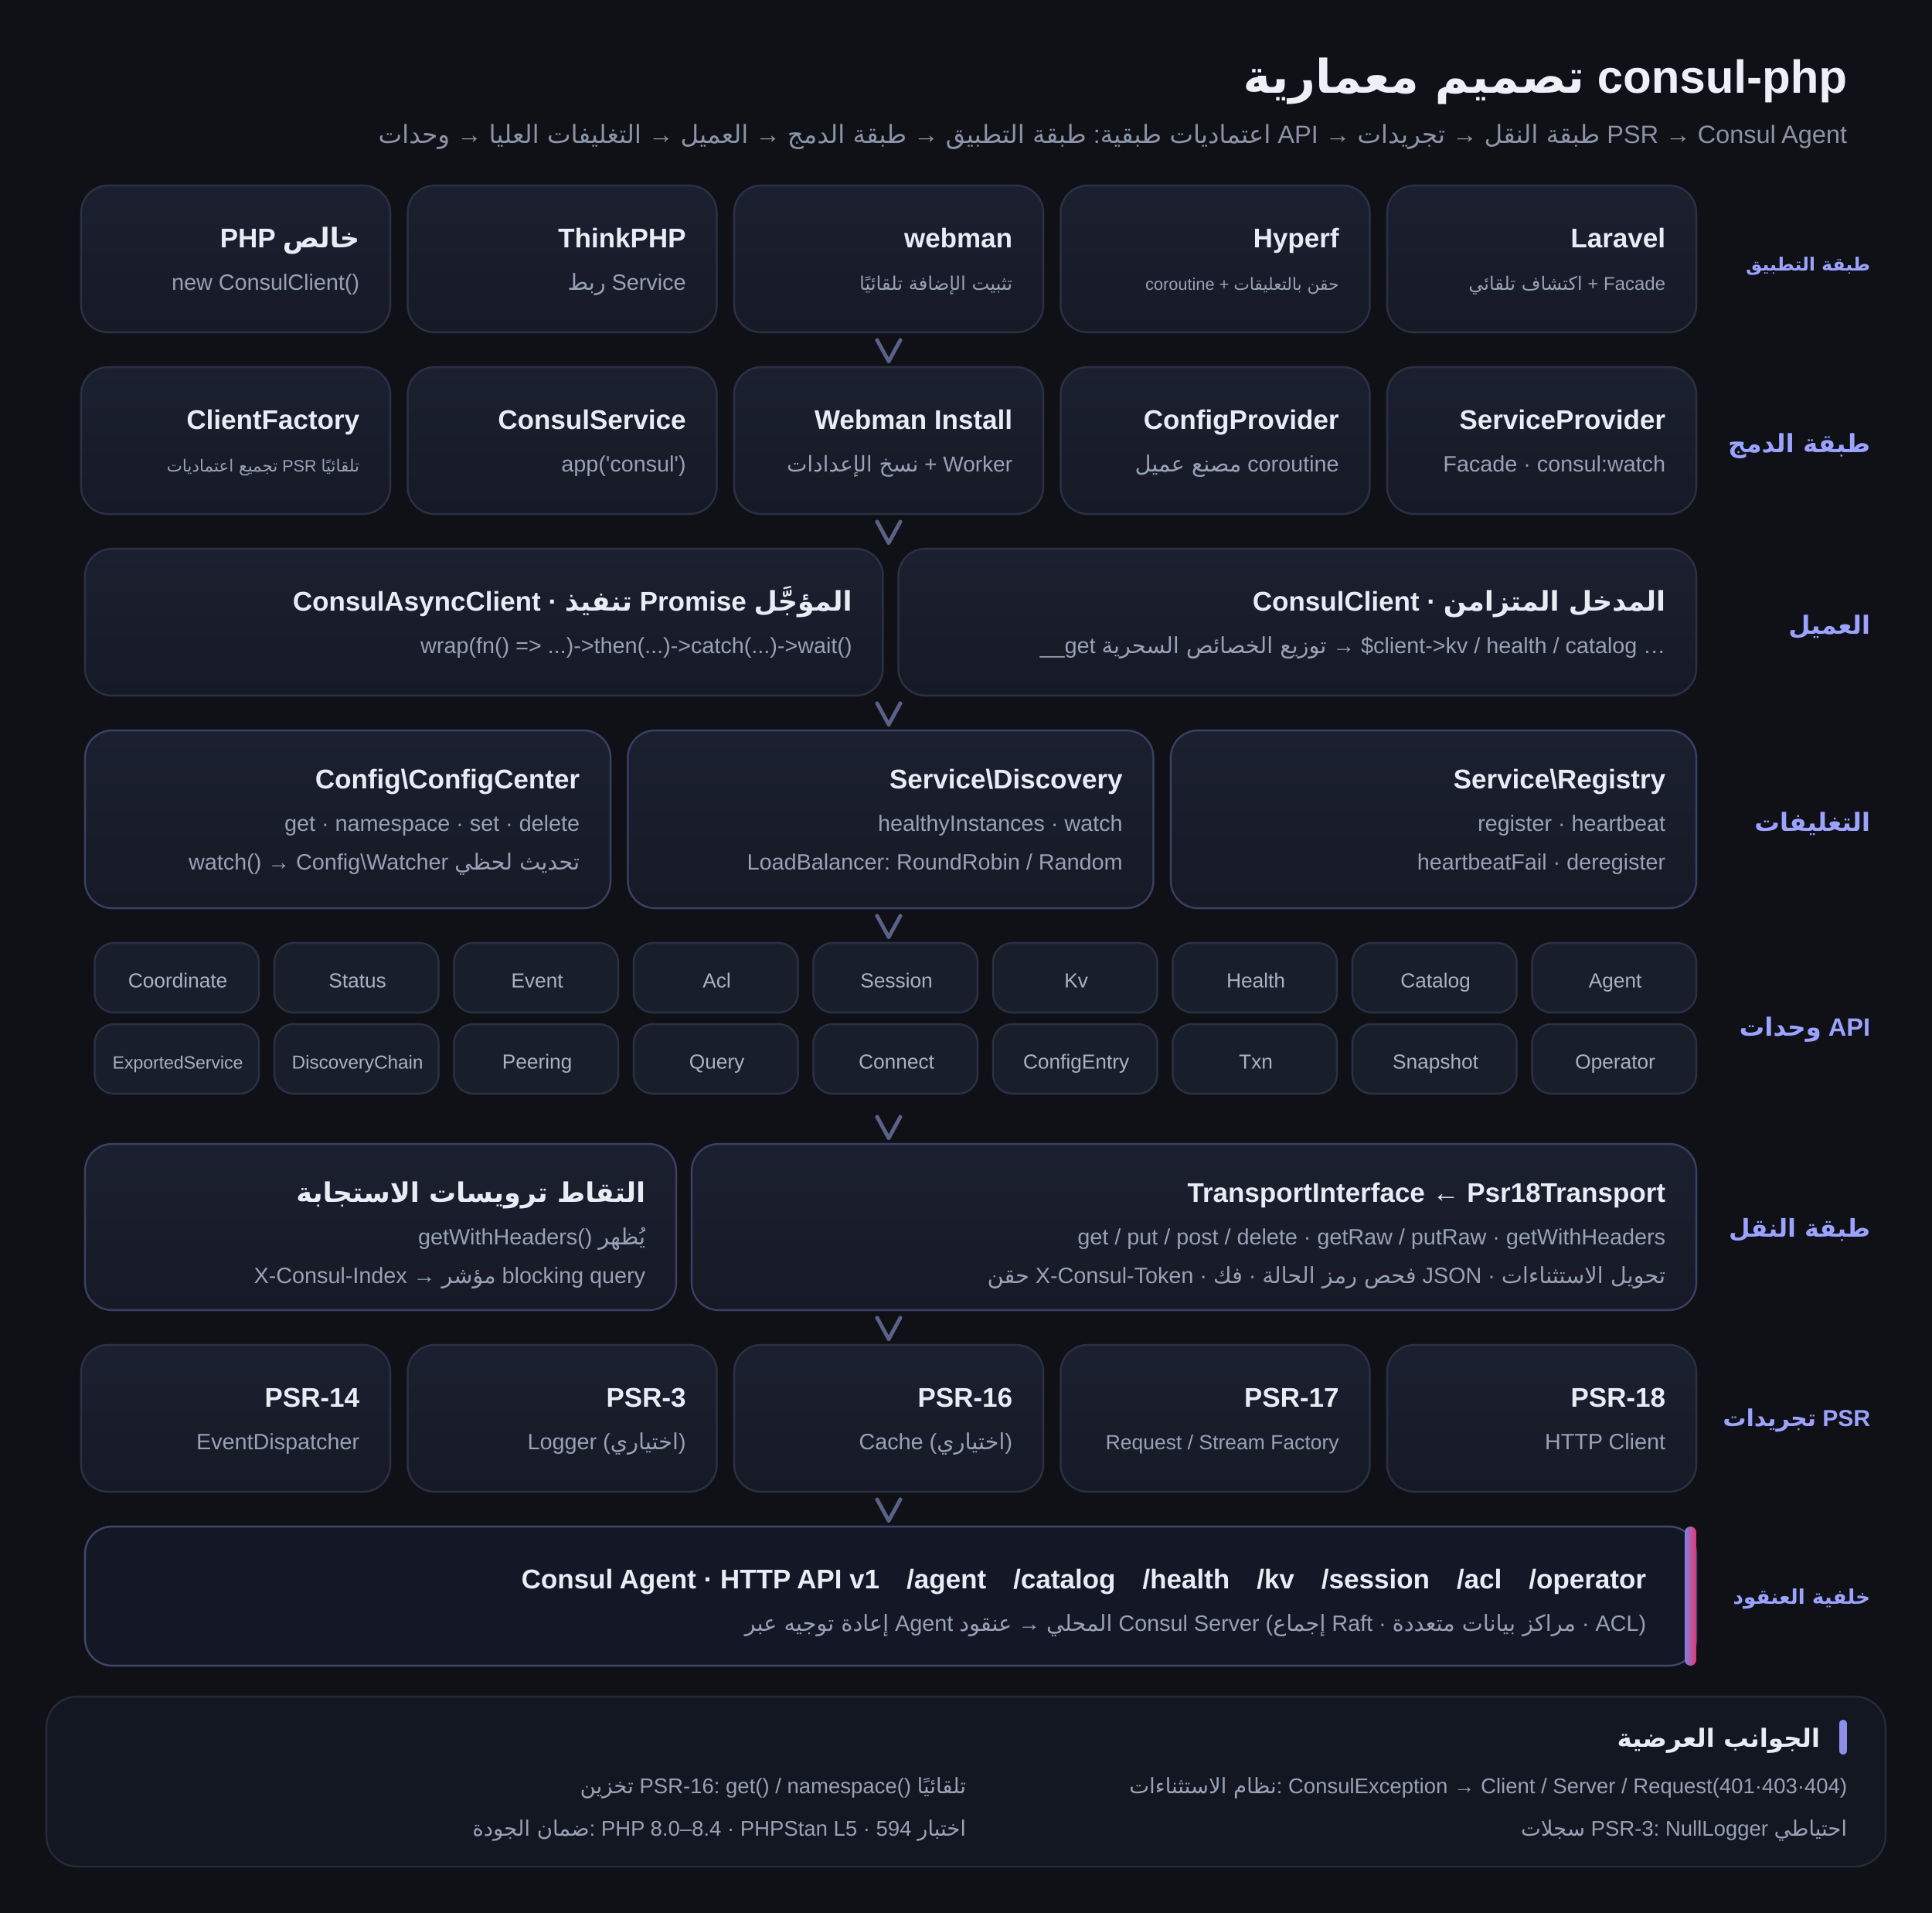
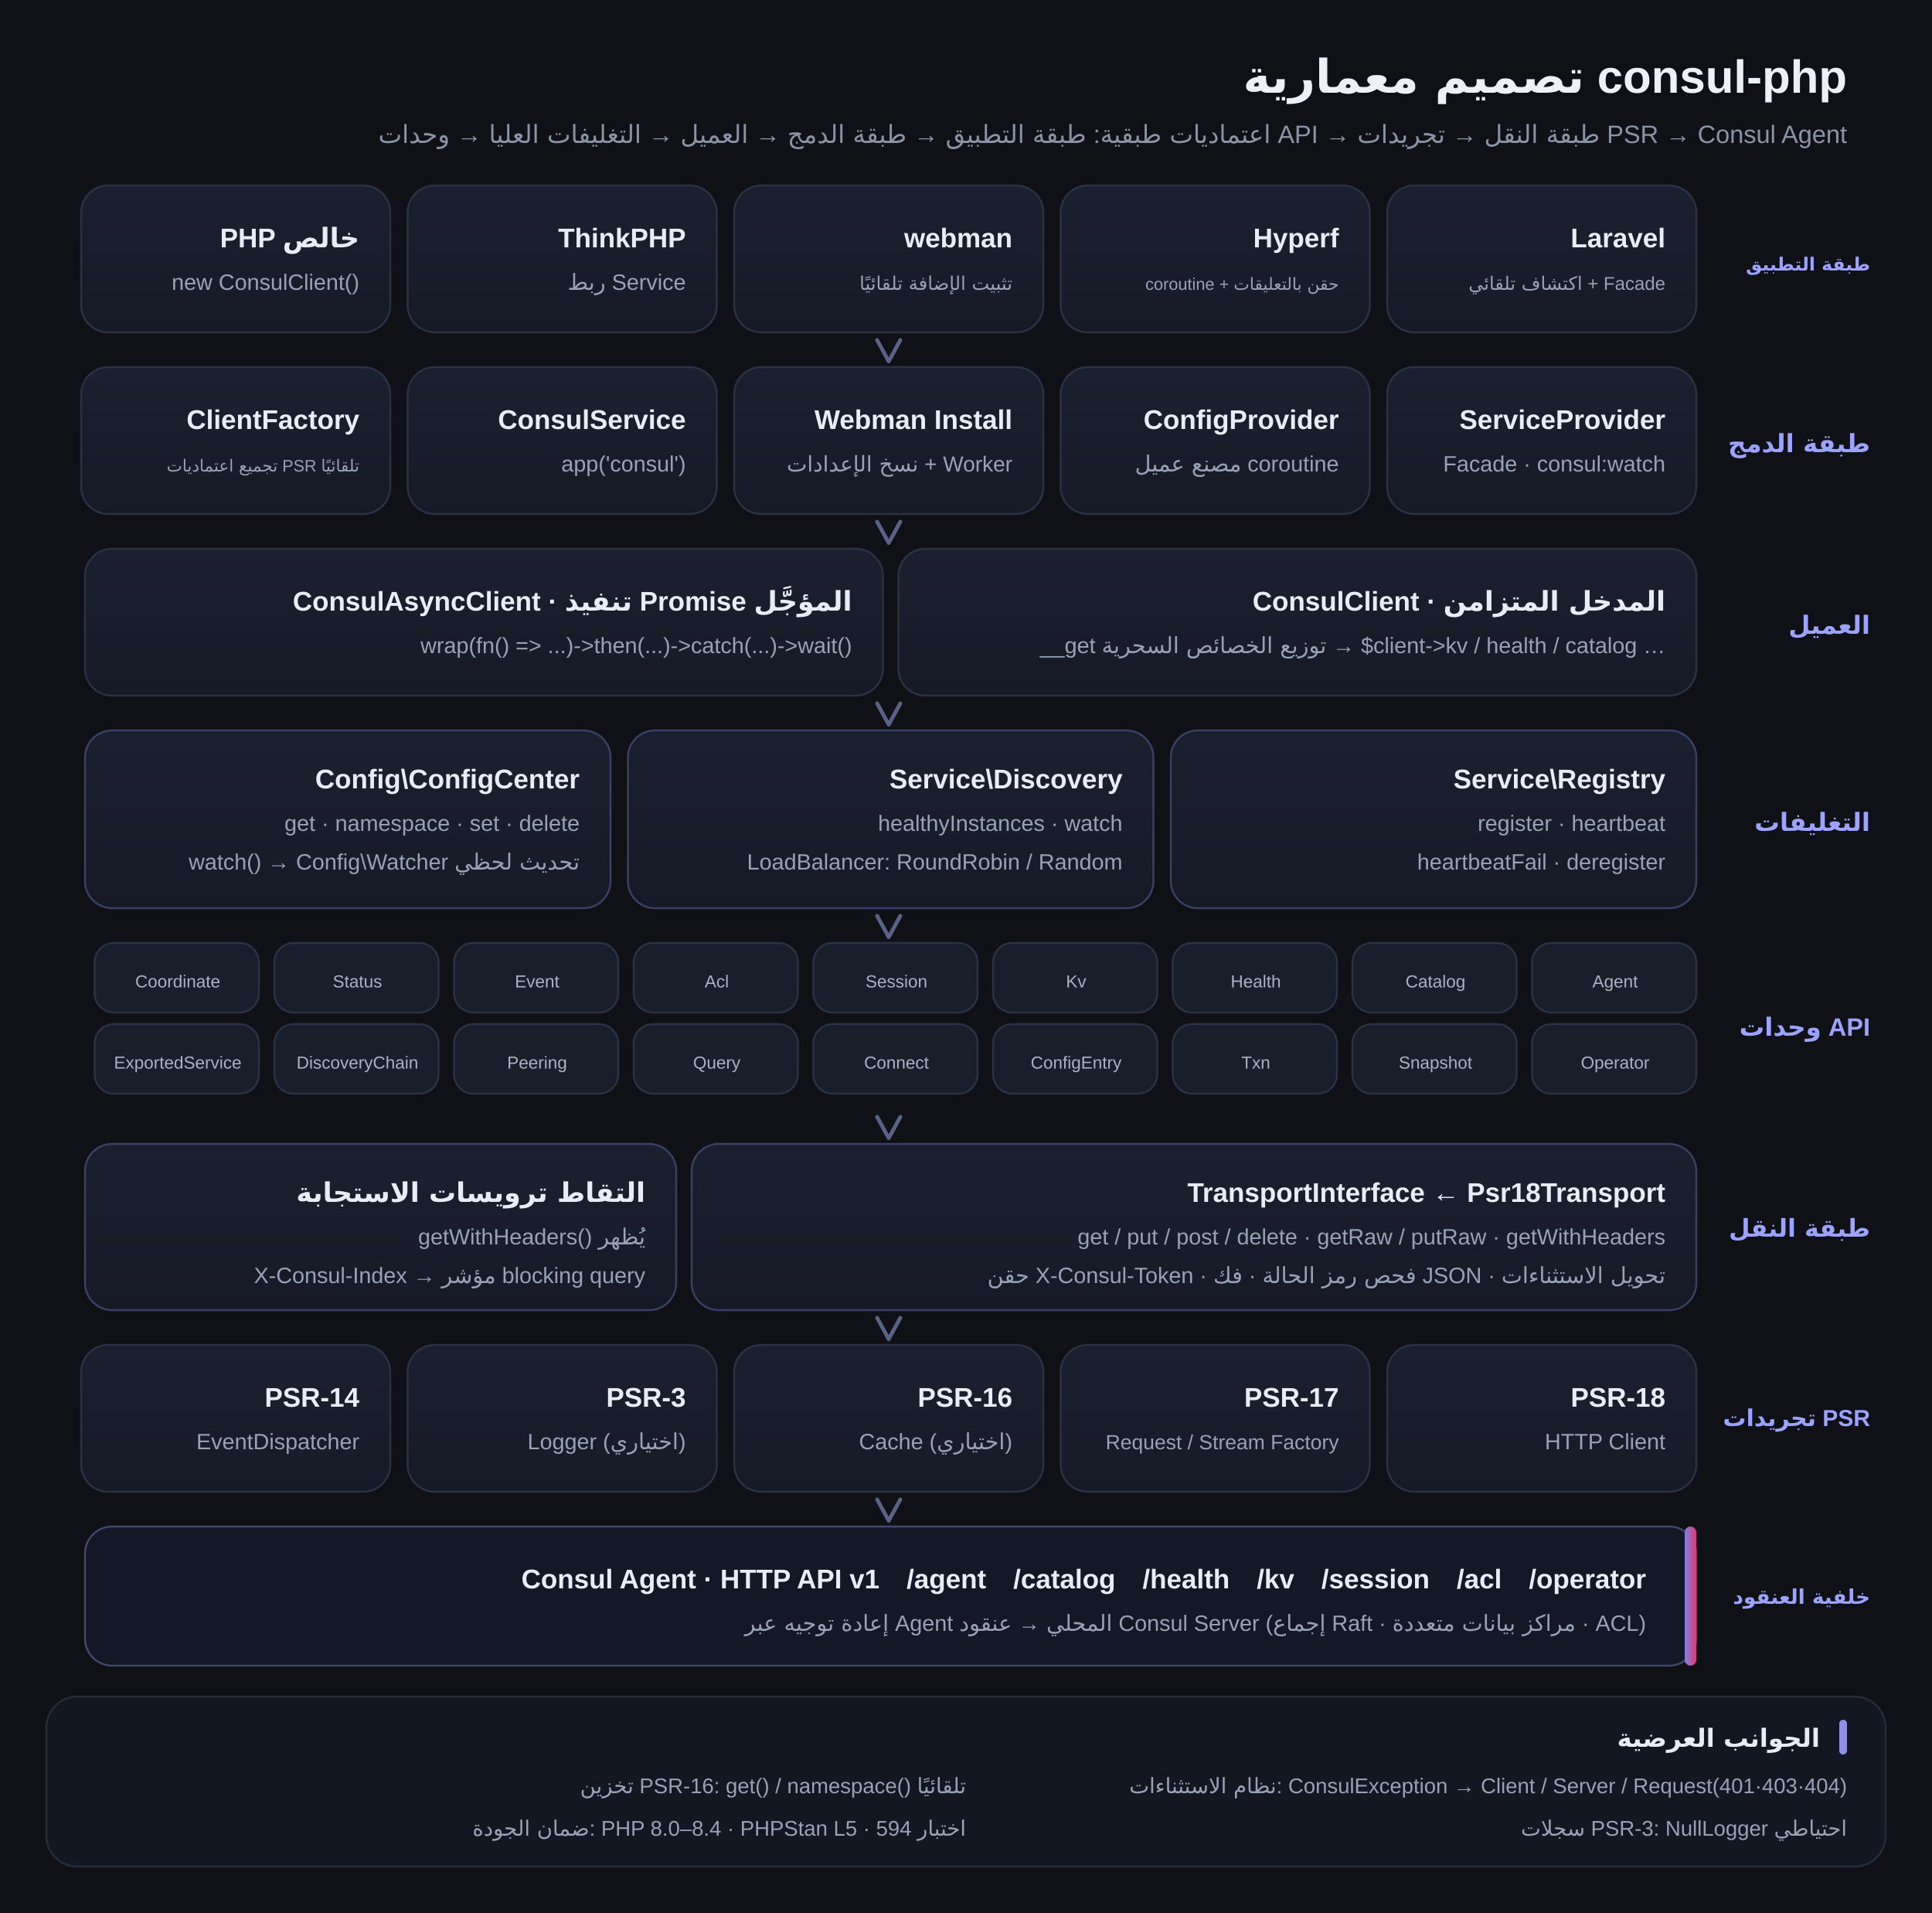
<svg xmlns="http://www.w3.org/2000/svg" width="1000" height="990" viewBox="0 0 1000 990" role="img" aria-label="مخطط تصميم معمارية consul-php">
  <style>
    .t { font-family: -apple-system, BlinkMacSystemFont, "Segoe UI", "Helvetica Neue", Arial, "DejaVu Sans", "Noto Sans SC", "PingFang SC", "Microsoft YaHei", sans-serif; }
    .h1 { font-size: 24px; font-weight: 700; fill: #EDF0F7; }
    .sub { font-size: 13px; fill: #8B93A7; }
    .gutter { font-size: 13px; font-weight: 600; fill: #9BA3FF; }
    .ct { font-size: 14px; font-weight: 600; fill: #E8ECF5; }
    .cs { font-size: 11.5px; fill: #98A1B5; }
    .mini { font-size: 10.5px; fill: #A9B2C3; }
+     .mini-mod { font-size: 9px; fill: #A9B2C3; }
    .band { font-size: 13px; font-weight: 600; fill: #E8ECF5; }
    .bands { font-size: 11px; fill: #98A1B5; }
  </style>
  <defs>
    <linearGradient id="card" x1="0" y1="0" x2="0" y2="1">
      <stop offset="0" stop-color="#1B2030" />
      <stop offset="1" stop-color="#161A26" />
    </linearGradient>
    <linearGradient id="accent" x1="0" y1="0" x2="1" y2="0">
      <stop offset="0" stop-color="#7E83E6" />
      <stop offset="1" stop-color="#E03875" />
    </linearGradient>
  </defs>
  <rect width="1000" height="990" fill="#0F1117" />
  <g class="t">
    <text class="h1" x="956" y="48" text-anchor="end">تصميم معمارية consul-php</text>
    <text class="sub" x="956" y="74" text-anchor="end">اعتماديات طبقية: طبقة التطبيق → طبقة الدمج → العميل → التغليفات العليا → وحدات API → طبقة النقل → تجريدات PSR → Consul Agent</text>
    <text class="gutter" x="968" y="140" style="font-size:9.4px" text-anchor="end">طبقة التطبيق</text>
    <rect x="718" y="96" width="160" height="76" rx="14" fill="url(#card)" stroke="#2B3145" />
    <text class="ct" x="862" y="128" text-anchor="end">Laravel</text>
    <text class="cs" x="862" y="150" style="font-size:9.6px" text-anchor="end">اكتشاف تلقائي + Facade</text>
    <rect x="549" y="96" width="160" height="76" rx="14" fill="url(#card)" stroke="#2B3145" />
    <text class="ct" x="693" y="128" text-anchor="end">Hyperf</text>
    <text class="cs" x="693" y="150" style="font-size:8.7px" text-anchor="end">coroutine + حقن بالتعليقات</text>
    <rect x="380" y="96" width="160" height="76" rx="14" fill="url(#card)" stroke="#2B3145" />
    <text class="ct" x="524" y="128" text-anchor="end">webman</text>
    <text class="cs" x="524" y="150" style="font-size:9.7px" text-anchor="end">تثبيت الإضافة تلقائيًا</text>
    <rect x="211" y="96" width="160" height="76" rx="14" fill="url(#card)" stroke="#2B3145" />
    <text class="ct" x="355" y="128" text-anchor="end">ThinkPHP</text>
    <text class="cs" x="355" y="150" text-anchor="end">ربط Service</text>
    <rect x="42" y="96" width="160" height="76" rx="14" fill="url(#card)" stroke="#2B3145" />
    <text class="ct" x="186" y="128" text-anchor="end">PHP خالص</text>
    <text class="cs" x="186" y="150" text-anchor="end">new ConsulClient()</text>
    <path d="M 466 176L 460 187L 454 176" fill="none" stroke="#5A6288" stroke-width="2" stroke-linecap="round" stroke-linejoin="round" />
    <text class="gutter" x="968" y="234" text-anchor="end">طبقة الدمج</text>
    <rect x="718" y="190" width="160" height="76" rx="14" fill="url(#card)" stroke="#2B3145" />
    <text class="ct" x="862" y="222" text-anchor="end">ServiceProvider</text>
    <text class="cs" x="862" y="244" text-anchor="end">Facade · consul:watch</text>
    <rect x="549" y="190" width="160" height="76" rx="14" fill="url(#card)" stroke="#2B3145" />
    <text class="ct" x="693" y="222" text-anchor="end">ConfigProvider</text>
    <text class="cs" x="693" y="244" text-anchor="end">مصنع عميل coroutine</text>
    <rect x="380" y="190" width="160" height="76" rx="14" fill="url(#card)" stroke="#2B3145" />
    <text class="ct" x="524" y="222" text-anchor="end">Webman Install</text>
    <text class="cs" x="524" y="244" style="font-size:11.2px" text-anchor="end">نسخ الإعدادات + Worker</text>
    <rect x="211" y="190" width="160" height="76" rx="14" fill="url(#card)" stroke="#2B3145" />
    <text class="ct" x="355" y="222" text-anchor="end">ConsulService</text>
    <text class="cs" x="355" y="244" text-anchor="end">app('consul')</text>
    <rect x="42" y="190" width="160" height="76" rx="14" fill="url(#card)" stroke="#2B3145" />
    <text class="ct" x="186" y="222" text-anchor="end">ClientFactory</text>
    <text class="cs" x="186" y="244" style="font-size:8.6px" text-anchor="end">تجميع اعتماديات PSR تلقائيًا</text>
    <path d="M 466 270L 460 281L 454 270" fill="none" stroke="#5A6288" stroke-width="2" stroke-linecap="round" stroke-linejoin="round" />
    <text class="gutter" x="968" y="328" text-anchor="end">العميل</text>
    <rect x="465" y="284" width="413" height="76" rx="14" fill="url(#card)" stroke="#2B3145" />
    <text class="ct" x="862" y="316" text-anchor="end">ConsulClient · المدخل المتزامن</text>
    <text class="cs" x="862" y="338" text-anchor="end">__get توزيع الخصائص السحرية → $client-&gt;kv / health / catalog …</text>
    <rect x="44" y="284" width="413" height="76" rx="14" fill="url(#card)" stroke="#2B3145" />
    <text class="ct" x="441" y="316" text-anchor="end">ConsulAsyncClient · تنفيذ Promise المؤجَّل</text>
    <text class="cs" x="441" y="338" text-anchor="end">wrap(fn() =&gt; ...)-&gt;then(...)-&gt;catch(...)-&gt;wait()</text>
    <path d="M 466 364L 460 375L 454 364" fill="none" stroke="#5A6288" stroke-width="2" stroke-linecap="round" stroke-linejoin="round" />
    <text class="gutter" x="968" y="430" text-anchor="end">التغليفات</text>
    <rect x="606" y="378" width="272" height="92" rx="14" fill="url(#card)" stroke="#3A4064" />
    <text class="ct" x="862" y="408" text-anchor="end">Service\Registry</text>
    <text class="cs" x="862" y="430" text-anchor="end">register · heartbeat</text>
    <text class="cs" x="862" y="450" text-anchor="end">heartbeatFail · deregister</text>
    <rect x="325" y="378" width="272" height="92" rx="14" fill="url(#card)" stroke="#3A4064" />
    <text class="ct" x="581" y="408" text-anchor="end">Service\Discovery</text>
    <text class="cs" x="581" y="430" text-anchor="end">healthyInstances · watch</text>
    <text class="cs" x="581" y="450" text-anchor="end">LoadBalancer: RoundRobin / Random</text>
    <rect x="44" y="378" width="272" height="92" rx="14" fill="url(#card)" stroke="#3A4064" />
    <text class="ct" x="300" y="408" text-anchor="end">Config\ConfigCenter</text>
    <text class="cs" x="300" y="430" text-anchor="end">get · namespace · set · delete</text>
    <text class="cs" x="300" y="450" text-anchor="end">watch() → Config\Watcher تحديث لحظي</text>
    <path d="M 466 474L 460 485L 454 474" fill="none" stroke="#5A6288" stroke-width="2" stroke-linecap="round" stroke-linejoin="round" />
    <text class="gutter" x="968" y="536" text-anchor="end">وحدات API</text>
    <rect x="793" y="488" width="85" height="36" rx="10" fill="#191E2B" stroke="#2B3145" />
-     <text class="mini" x="836" y="511" text-anchor="middle">Agent</text>
+     <text class="mini-mod" x="836" y="511" text-anchor="middle">Agent</text>
    <rect x="700" y="488" width="85" height="36" rx="10" fill="#191E2B" stroke="#2B3145" />
-     <text class="mini" x="743" y="511" text-anchor="middle">Catalog</text>
+     <text class="mini-mod" x="743" y="511" text-anchor="middle">Catalog</text>
    <rect x="607" y="488" width="85" height="36" rx="10" fill="#191E2B" stroke="#2B3145" />
-     <text class="mini" x="650" y="511" text-anchor="middle">Health</text>
+     <text class="mini-mod" x="650" y="511" text-anchor="middle">Health</text>
    <rect x="514" y="488" width="85" height="36" rx="10" fill="#191E2B" stroke="#2B3145" />
-     <text class="mini" x="557" y="511" text-anchor="middle">Kv</text>
+     <text class="mini-mod" x="557" y="511" text-anchor="middle">Kv</text>
    <rect x="421" y="488" width="85" height="36" rx="10" fill="#191E2B" stroke="#2B3145" />
-     <text class="mini" x="464" y="511" text-anchor="middle">Session</text>
+     <text class="mini-mod" x="464" y="511" text-anchor="middle">Session</text>
    <rect x="328" y="488" width="85" height="36" rx="10" fill="#191E2B" stroke="#2B3145" />
-     <text class="mini" x="371" y="511" text-anchor="middle">Acl</text>
+     <text class="mini-mod" x="371" y="511" text-anchor="middle">Acl</text>
    <rect x="235" y="488" width="85" height="36" rx="10" fill="#191E2B" stroke="#2B3145" />
-     <text class="mini" x="278" y="511" text-anchor="middle">Event</text>
+     <text class="mini-mod" x="278" y="511" text-anchor="middle">Event</text>
    <rect x="142" y="488" width="85" height="36" rx="10" fill="#191E2B" stroke="#2B3145" />
-     <text class="mini" x="185" y="511" text-anchor="middle">Status</text>
+     <text class="mini-mod" x="185" y="511" text-anchor="middle">Status</text>
    <rect x="49" y="488" width="85" height="36" rx="10" fill="#191E2B" stroke="#2B3145" />
-     <text class="mini" x="92" y="511" text-anchor="middle">Coordinate</text>
+     <text class="mini-mod" x="92" y="511" text-anchor="middle">Coordinate</text>
    <rect x="793" y="530" width="85" height="36" rx="10" fill="#191E2B" stroke="#2B3145" />
-     <text class="mini" x="836" y="553" text-anchor="middle">Operator</text>
+     <text class="mini-mod" x="836" y="553" text-anchor="middle">Operator</text>
    <rect x="700" y="530" width="85" height="36" rx="10" fill="#191E2B" stroke="#2B3145" />
-     <text class="mini" x="743" y="553" text-anchor="middle">Snapshot</text>
+     <text class="mini-mod" x="743" y="553" text-anchor="middle">Snapshot</text>
    <rect x="607" y="530" width="85" height="36" rx="10" fill="#191E2B" stroke="#2B3145" />
-     <text class="mini" x="650" y="553" text-anchor="middle">Txn</text>
+     <text class="mini-mod" x="650" y="553" text-anchor="middle">Txn</text>
    <rect x="514" y="530" width="85" height="36" rx="10" fill="#191E2B" stroke="#2B3145" />
-     <text class="mini" x="557" y="553" text-anchor="middle">ConfigEntry</text>
+     <text class="mini-mod" x="557" y="553" text-anchor="middle">ConfigEntry</text>
    <rect x="421" y="530" width="85" height="36" rx="10" fill="#191E2B" stroke="#2B3145" />
-     <text class="mini" x="464" y="553" text-anchor="middle">Connect</text>
+     <text class="mini-mod" x="464" y="553" text-anchor="middle">Connect</text>
    <rect x="328" y="530" width="85" height="36" rx="10" fill="#191E2B" stroke="#2B3145" />
-     <text class="mini" x="371" y="553" text-anchor="middle">Query</text>
+     <text class="mini-mod" x="371" y="553" text-anchor="middle">Query</text>
    <rect x="235" y="530" width="85" height="36" rx="10" fill="#191E2B" stroke="#2B3145" />
-     <text class="mini" x="278" y="553" text-anchor="middle">Peering</text>
+     <text class="mini-mod" x="278" y="553" text-anchor="middle">Peering</text>
    <rect x="142" y="530" width="85" height="36" rx="10" fill="#191E2B" stroke="#2B3145" />
-     <text class="mini" x="185" y="553" text-anchor="middle" style="font-size:9.7px">DiscoveryChain</text>
+     <text class="mini-mod" x="185" y="553" text-anchor="middle">DiscoveryChain</text>
    <rect x="49" y="530" width="85" height="36" rx="10" fill="#191E2B" stroke="#2B3145" />
-     <text class="mini" x="92" y="553" text-anchor="middle" style="font-size:9.2px">ExportedService</text>
+     <text class="mini-mod" x="92" y="553" text-anchor="middle">ExportedService</text>
    <path d="M 466 578L 460 589L 454 578" fill="none" stroke="#5A6288" stroke-width="2" stroke-linecap="round" stroke-linejoin="round" />
    <text class="gutter" x="968" y="640" style="font-size:12.7px" text-anchor="end">طبقة النقل</text>
    <rect x="358" y="592" width="520" height="86" rx="14" fill="url(#card)" stroke="#3A4064" />
    <text class="ct" x="862" y="622" text-anchor="end">TransportInterface ← Psr18Transport</text>
    <text class="cs" x="862" y="644" text-anchor="end">get / put / post / delete · getRaw / putRaw · getWithHeaders</text>
    <text class="cs" x="862" y="664" text-anchor="end">حقن X-Consul-Token · فحص رمز الحالة · فك JSON · تحويل الاستثناءات</text>
    <rect x="44" y="592" width="306" height="86" rx="14" fill="url(#card)" stroke="#3A4064" />
    <text class="ct" x="334" y="622" text-anchor="end">التقاط ترويسات الاستجابة</text>
    <text class="cs" x="334" y="644" text-anchor="end">getWithHeaders() يُظهر</text>
    <text class="cs" x="334" y="664" text-anchor="end">X-Consul-Index → مؤشر blocking query</text>
    <path d="M 466 682L 460 693L 454 682" fill="none" stroke="#5A6288" stroke-width="2" stroke-linecap="round" stroke-linejoin="round" />
    <text class="gutter" x="968" y="738" style="font-size:12px" text-anchor="end">تجريدات PSR</text>
    <rect x="718" y="696" width="160" height="76" rx="14" fill="url(#card)" stroke="#2B3145" />
    <text class="ct" x="862" y="728" text-anchor="end">PSR-18</text>
    <text class="cs" x="862" y="750" text-anchor="end">HTTP Client</text>
    <rect x="549" y="696" width="160" height="76" rx="14" fill="url(#card)" stroke="#2B3145" />
    <text class="ct" x="693" y="728" text-anchor="end">PSR-17</text>
    <text class="cs" x="693" y="750" style="font-size:10.6px" text-anchor="end">Request / Stream Factory</text>
    <rect x="380" y="696" width="160" height="76" rx="14" fill="url(#card)" stroke="#2B3145" />
    <text class="ct" x="524" y="728" text-anchor="end">PSR-16</text>
    <text class="cs" x="524" y="750" text-anchor="end">Cache (اختياري)</text>
    <rect x="211" y="696" width="160" height="76" rx="14" fill="url(#card)" stroke="#2B3145" />
    <text class="ct" x="355" y="728" text-anchor="end">PSR-3</text>
    <text class="cs" x="355" y="750" text-anchor="end">Logger (اختياري)</text>
    <rect x="42" y="696" width="160" height="76" rx="14" fill="url(#card)" stroke="#2B3145" />
    <text class="ct" x="186" y="728" text-anchor="end">PSR-14</text>
    <text class="cs" x="186" y="750" text-anchor="end">EventDispatcher</text>
    <path d="M 466 776L 460 787L 454 776" fill="none" stroke="#5A6288" stroke-width="2" stroke-linecap="round" stroke-linejoin="round" />
    <text class="gutter" x="968" y="830" style="font-size:10.5px" text-anchor="end">خلفية العنقود</text>
    <rect x="44" y="790" width="834" height="72" rx="14" fill="#141826" stroke="#41476B" />
    <rect x="872" y="790" width="6" height="72" rx="3" fill="url(#accent)" />
    <text class="ct" x="852" y="822" text-anchor="end">Consul Agent · HTTP API v1　/agent　/catalog　/health　/kv　/session　/acl　/operator</text>
    <text class="cs" x="852" y="844" text-anchor="end">إعادة توجيه عبر Agent المحلي → عنقود Consul Server (إجماع Raft · مراكز بيانات متعددة · ACL)</text>
    <rect x="24" y="878" width="952" height="88" rx="16" fill="#131722" stroke="#262B3A" />
    <rect x="952" y="890" width="4" height="18" rx="2" fill="#8B8FE8" />
    <text class="band" x="942" y="904" text-anchor="end">الجوانب العرضية</text>
    <text class="bands" x="956" y="928" text-anchor="end">نظام الاستثناءات: ConsulException → Client / Server / Request(401·403·404)</text>
    <text class="bands" x="500" y="928" text-anchor="end">تخزين PSR-16: get() / namespace() تلقائيًا</text>
    <text class="bands" x="956" y="950" text-anchor="end">سجلات PSR-3: NullLogger احتياطي</text>
    <text class="bands" x="500" y="950" text-anchor="end">ضمان الجودة: PHP 8.0–8.4 · PHPStan L5 · 594 اختبار</text>
  </g>
</svg>
